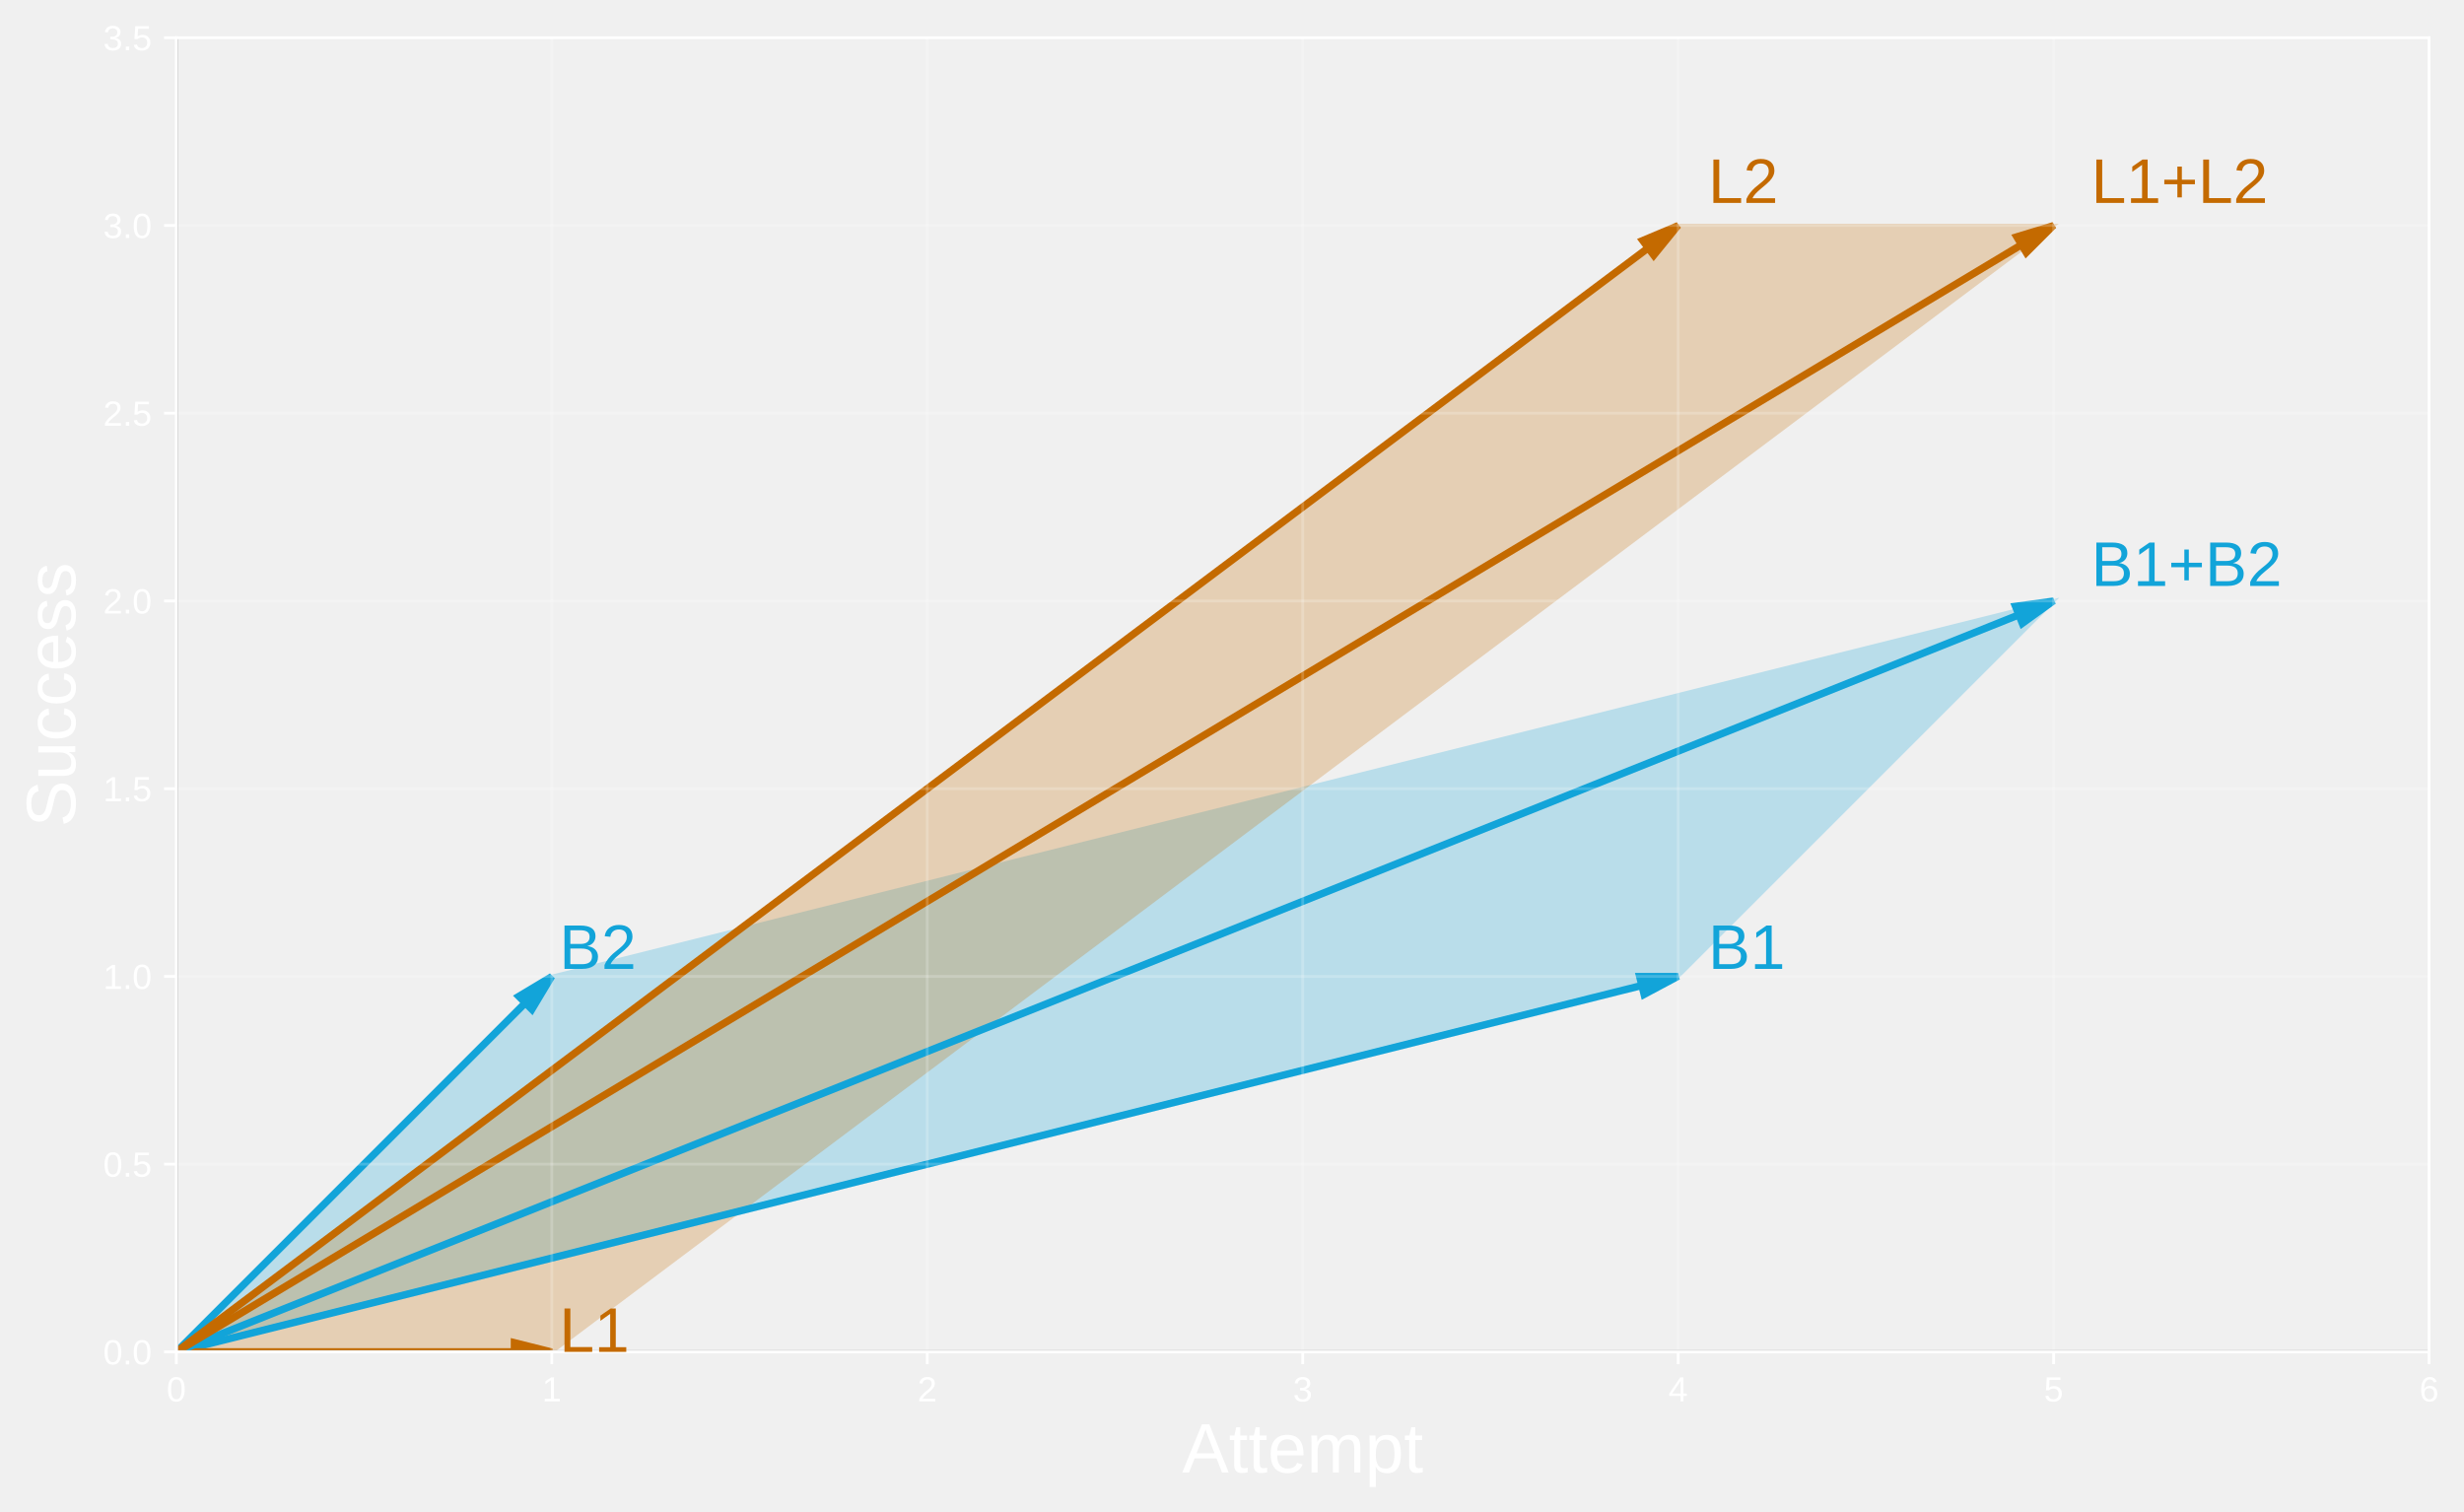
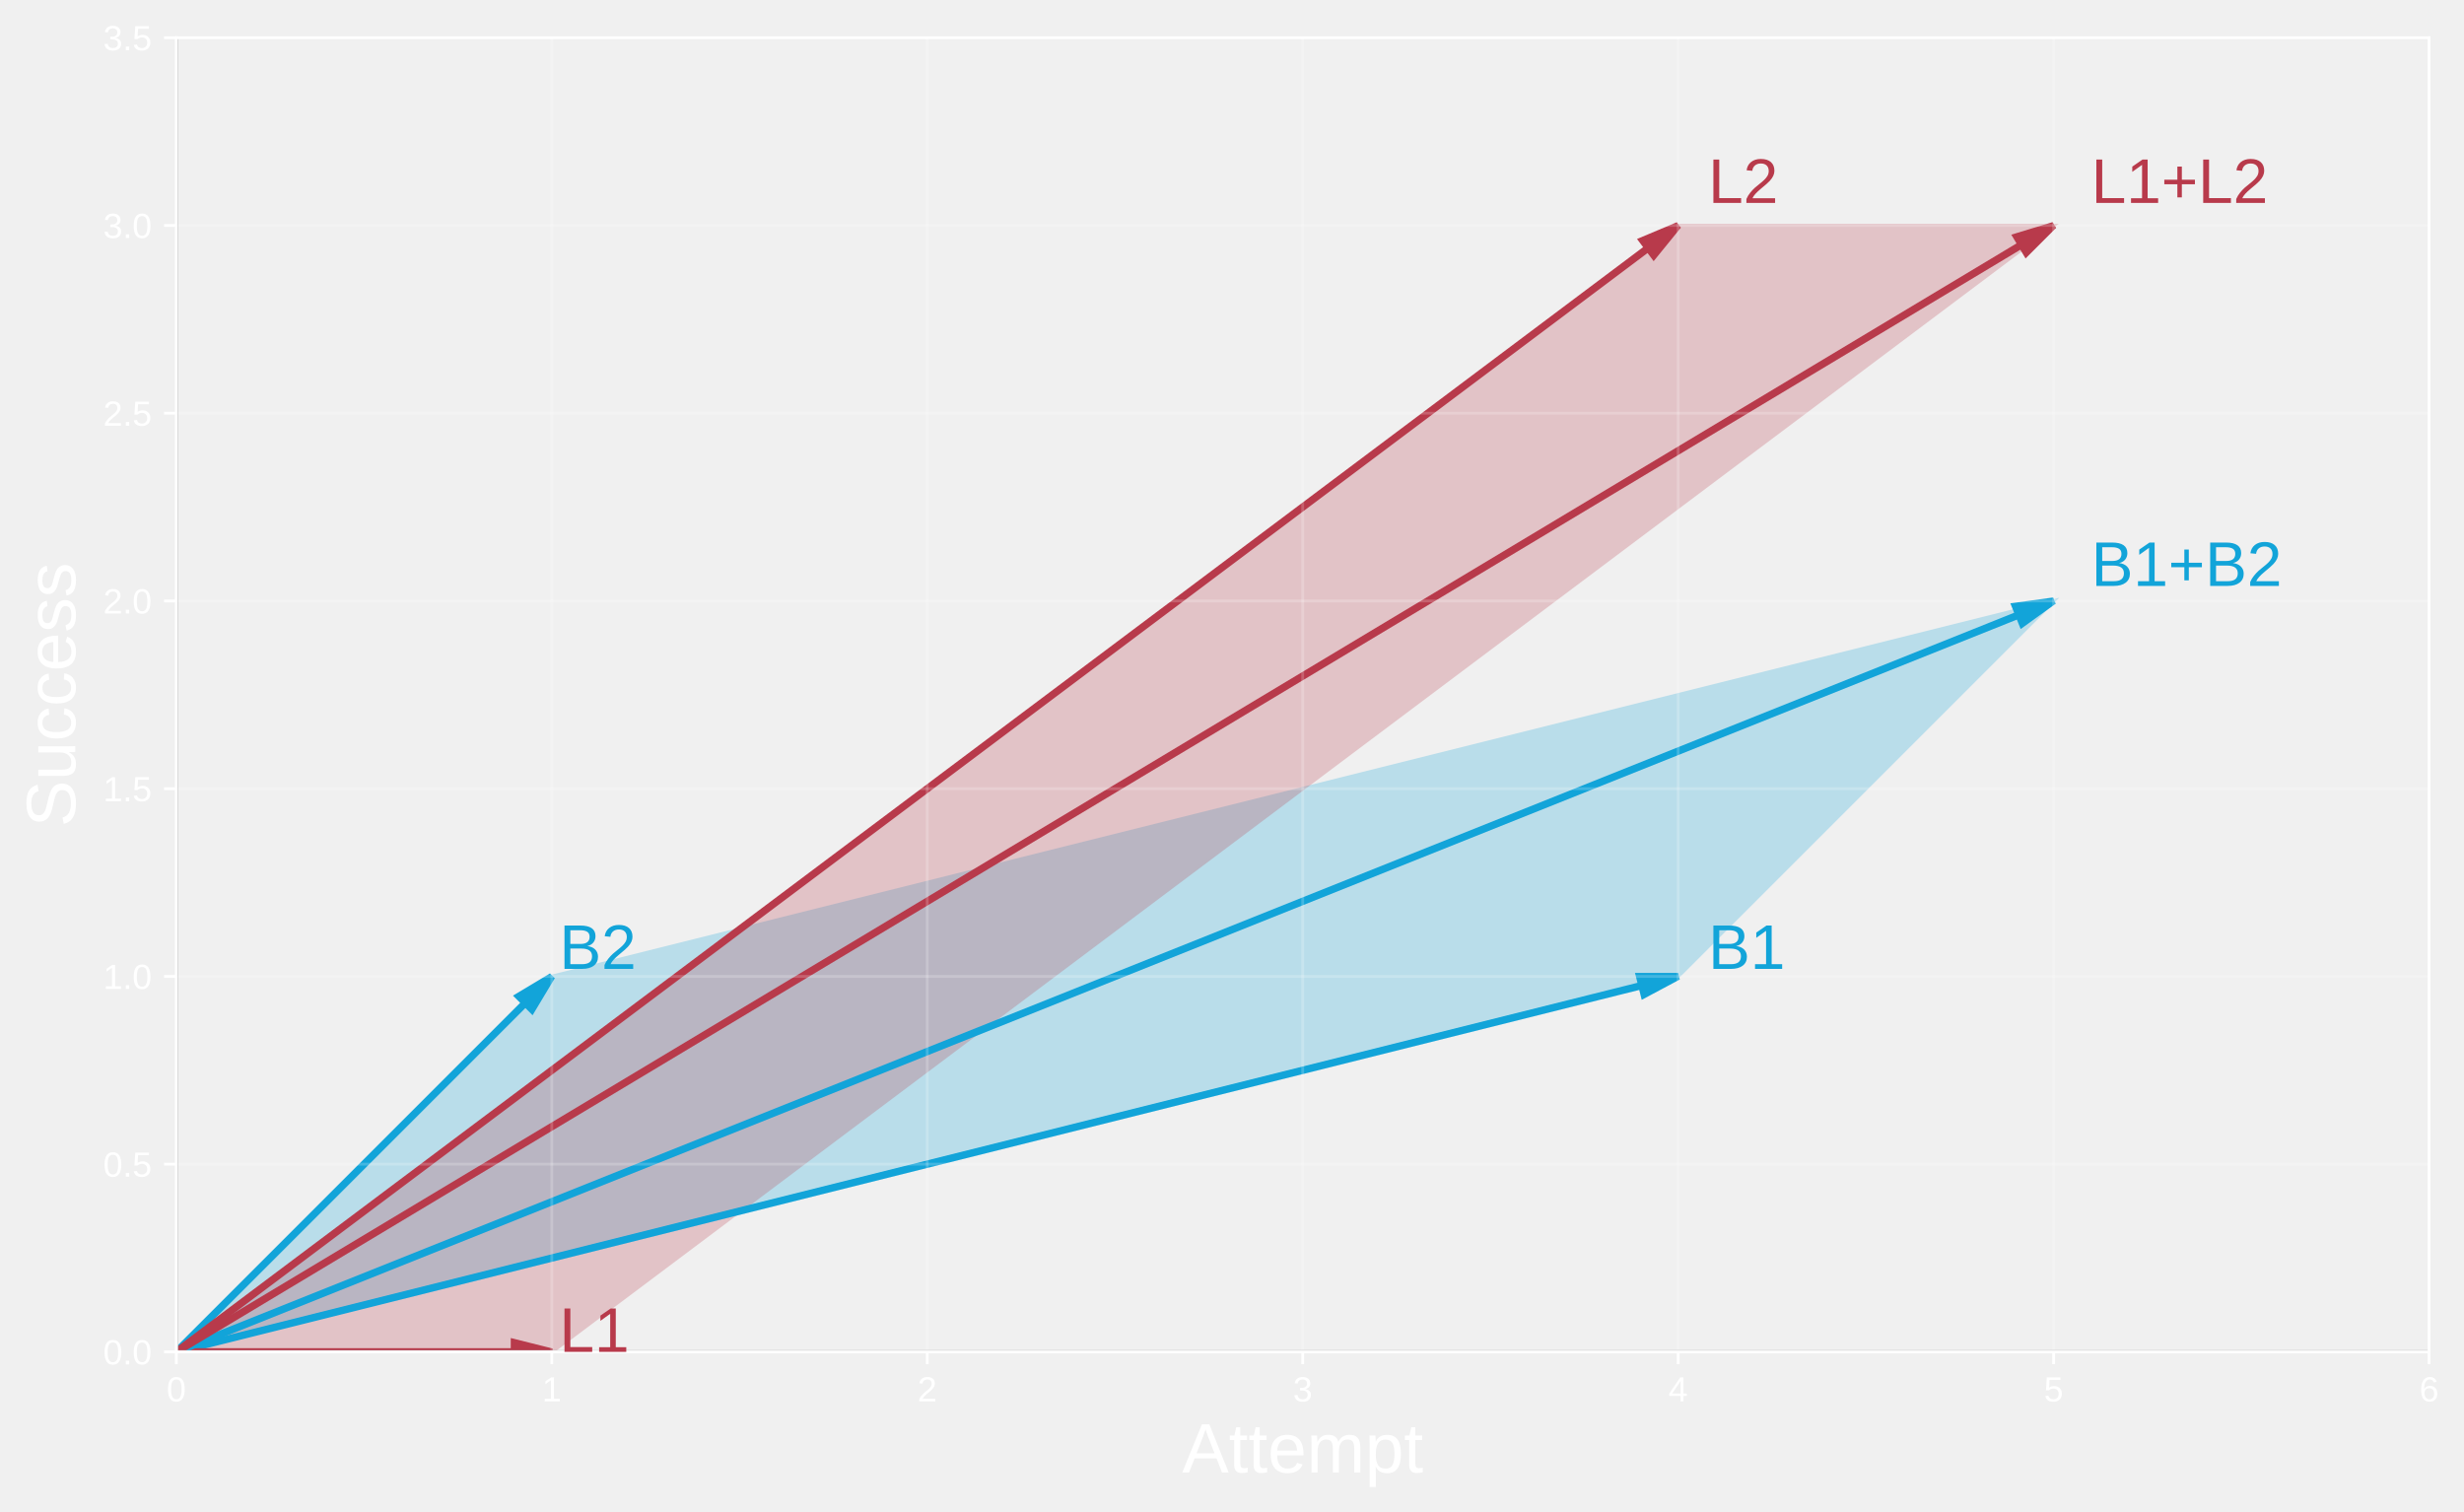
<svg xmlns="http://www.w3.org/2000/svg" xmlns:xlink="http://www.w3.org/1999/xlink" width="704.12pt" height="431.935pt" viewBox="0 0 704.12 431.935" version="1.1">
  <defs>
    <style type="text/css">*{stroke-linejoin: round; stroke-linecap: butt}</style>
  </defs>
  <g id="figure_1">
    <g id="patch_1">
      <path d="M 0 431.935  L 704.12 431.935  L 704.12 0  L 0 0  L 0 431.935  z " style="fill: none; opacity: 0" />
    </g>
    <g id="axes_1">
      <g id="patch_2">
        <path d="M 50.391 386.299  L 694.139 386.299  L 694.139 10.779  L 50.391 10.779  L 50.391 386.299  z " style="fill: none; opacity: 0" />
      </g>
      <g id="patch_3">
-         <path d="M 50.391 386.299  L 479.556 279.007  L 586.848 171.716  L 157.682 279.007  z " clip-path="url(#pc2f1189375)" style="fill: #12a4d9; opacity: 0.25; stroke: #12a4d9; stroke-linejoin: miter" />
+         <path d="M 50.391 386.299  L 479.556 279.007  L 586.848 171.716  L 157.682 279.007  z " clip-path="url(#pde4a55e0df)" style="fill: #12a4d9; opacity: 0.25; stroke: #12a4d9; stroke-linejoin: miter" />
      </g>
      <g id="patch_4">
-         <path d="M 50.391 386.299  L 157.682 386.299  L 586.848 64.425  L 479.556 64.425  z " clip-path="url(#pc2f1189375)" style="fill: #c46a00; opacity: 0.25; stroke: #c46a00; stroke-linejoin: miter" />
+         <path d="M 50.391 386.299  L 157.682 386.299  L 586.848 64.425  L 479.556 64.425  z " clip-path="url(#pde4a55e0df)" style="fill: #b83a4b; opacity: 0.25; stroke: #b83a4b; stroke-linejoin: miter" />
      </g>
      <g id="patch_5">
-         <path d="M 479.556 279.007  L 469.798 284.212  L 469.161 281.662  L 50.404 386.351  L 50.378 386.247  L 469.135 281.558  L 468.497 279.007  z " clip-path="url(#pc2f1189375)" style="fill: #12a4d9; stroke: #12a4d9; stroke-width: 2; stroke-linejoin: miter" />
+         <path d="M 479.556 279.007  L 469.798 284.212  L 469.161 281.662  L 50.404 386.351  L 50.378 386.247  L 469.135 281.558  L 468.497 279.007  z " clip-path="url(#pde4a55e0df)" style="fill: #12a4d9; stroke: #12a4d9; stroke-width: 2; stroke-linejoin: miter" />
      </g>
      <g id="patch_6">
-         <path d="M 157.682 279.007  L 151.992 288.491  L 150.133 286.632  L 50.429 386.337  L 50.353 386.261  L 150.057 286.556  L 148.199 284.697  z " clip-path="url(#pc2f1189375)" style="fill: #12a4d9; stroke: #12a4d9; stroke-width: 2; stroke-linejoin: miter" />
+         <path d="M 157.682 279.007  L 151.992 288.491  L 150.133 286.632  L 50.429 386.337  L 50.353 386.261  L 150.057 286.556  L 148.199 284.697  z " clip-path="url(#pde4a55e0df)" style="fill: #12a4d9; stroke: #12a4d9; stroke-width: 2; stroke-linejoin: miter" />
      </g>
      <g id="patch_7">
-         <path d="M 157.682 386.299  L 146.953 388.981  L 146.953 386.353  L 50.391 386.353  L 50.391 386.245  L 146.953 386.245  L 146.953 383.617  z " clip-path="url(#pc2f1189375)" style="fill: #c46a00; stroke: #c46a00; stroke-width: 2; stroke-linejoin: miter" />
+         <path d="M 157.682 386.299  L 146.953 388.981  L 146.953 386.353  L 50.391 386.353  L 50.391 386.245  L 146.953 386.245  L 146.953 383.617  z " clip-path="url(#pde4a55e0df)" style="fill: #b83a4b; stroke: #b83a4b; stroke-width: 2; stroke-linejoin: miter" />
      </g>
      <g id="patch_8">
-         <path d="M 479.556 64.425  L 472.582 73.008  L 471.005 70.905  L 50.423 386.342  L 50.358 386.256  L 470.941 70.819  L 469.364 68.716  z " clip-path="url(#pc2f1189375)" style="fill: #c46a00; stroke: #c46a00; stroke-width: 2; stroke-linejoin: miter" />
+         <path d="M 479.556 64.425  L 472.582 73.008  L 471.005 70.905  L 50.423 386.342  L 50.358 386.256  L 470.941 70.819  L 469.364 68.716  z " clip-path="url(#pde4a55e0df)" style="fill: #b83a4b; stroke: #b83a4b; stroke-width: 2; stroke-linejoin: miter" />
      </g>
      <g id="patch_9">
-         <path d="M 586.848 171.716  L 577.882 178.191  L 576.906 175.751  L 50.411 386.349  L 50.371 386.249  L 576.866 175.651  L 575.89 173.21  z " clip-path="url(#pc2f1189375)" style="fill: #12a4d9; stroke: #12a4d9; stroke-width: 2; stroke-linejoin: miter" />
+         <path d="M 586.848 171.716  L 577.882 178.191  L 576.906 175.751  L 50.411 386.349  L 50.371 386.249  L 576.866 175.651  L 575.89 173.21  z " clip-path="url(#pde4a55e0df)" style="fill: #12a4d9; stroke: #12a4d9; stroke-width: 2; stroke-linejoin: miter" />
      </g>
      <g id="patch_10">
-         <path d="M 586.848 64.425  L 579.028 72.245  L 577.675 69.991  L 50.418 386.345  L 50.363 386.253  L 577.62 69.899  L 576.268 67.645  z " clip-path="url(#pc2f1189375)" style="fill: #c46a00; stroke: #c46a00; stroke-width: 2; stroke-linejoin: miter" />
+         <path d="M 586.848 64.425  L 579.028 72.245  L 577.675 69.991  L 50.418 386.345  L 50.363 386.253  L 577.62 69.899  L 576.268 67.645  z " clip-path="url(#pde4a55e0df)" style="fill: #b83a4b; stroke: #b83a4b; stroke-width: 2; stroke-linejoin: miter" />
      </g>
      <g id="matplotlib.axis_1">
        <g id="xtick_1">
          <g id="line2d_1">
-             <path d="M 50.391 386.299  L 50.391 10.779  " clip-path="url(#pc2f1189375)" style="fill: none; stroke: #ffffff; stroke-opacity: 0.2; stroke-width: 0.8; stroke-linecap: square" />
+             <path d="M 50.391 386.299  L 50.391 10.779  " clip-path="url(#pde4a55e0df)" style="fill: none; stroke: #ffffff; stroke-opacity: 0.2; stroke-width: 0.8; stroke-linecap: square" />
          </g>
          <g id="line2d_2">
            <defs>
-               <path id="m140dcb0c76" d="M 0 0  L 0 3.5  " style="stroke: #ffffff; stroke-width: 0.8" />
+               <path id="mff3677805d" d="M 0 0  L 0 3.5  " style="stroke: #ffffff; stroke-width: 0.8" />
            </defs>
            <g>
-               <use xlink:href="#m140dcb0c76" x="50.391" y="386.299" style="fill: #ffffff; stroke: #ffffff; stroke-width: 0.8" />
+               <use xlink:href="#mff3677805d" x="50.391" y="386.299" style="fill: #ffffff; stroke: #ffffff; stroke-width: 0.8" />
            </g>
          </g>
          <g id="text_1">
            <text style="fill: #ffffff; font: 10px 'Arial'; text-anchor: middle" x="50.391" y="400.457" transform="rotate(-0, 50.39062, 400.4567)">0</text>
          </g>
        </g>
        <g id="xtick_2">
          <g id="line2d_3">
-             <path d="M 157.682 386.299  L 157.682 10.779  " clip-path="url(#pc2f1189375)" style="fill: none; stroke: #ffffff; stroke-opacity: 0.2; stroke-width: 0.8; stroke-linecap: square" />
+             <path d="M 157.682 386.299  L 157.682 10.779  " clip-path="url(#pde4a55e0df)" style="fill: none; stroke: #ffffff; stroke-opacity: 0.2; stroke-width: 0.8; stroke-linecap: square" />
          </g>
          <g id="line2d_4">
            <g>
-               <use xlink:href="#m140dcb0c76" x="157.682" y="386.299" style="fill: #ffffff; stroke: #ffffff; stroke-width: 0.8" />
+               <use xlink:href="#mff3677805d" x="157.682" y="386.299" style="fill: #ffffff; stroke: #ffffff; stroke-width: 0.8" />
            </g>
          </g>
          <g id="text_2">
            <text style="fill: #ffffff; font: 10px 'Arial'; text-anchor: middle" x="157.682" y="400.457" transform="rotate(-0, 157.6821, 400.4567)">1</text>
          </g>
        </g>
        <g id="xtick_3">
          <g id="line2d_5">
-             <path d="M 264.973 386.299  L 264.973 10.779  " clip-path="url(#pc2f1189375)" style="fill: none; stroke: #ffffff; stroke-opacity: 0.2; stroke-width: 0.8; stroke-linecap: square" />
+             <path d="M 264.973 386.299  L 264.973 10.779  " clip-path="url(#pde4a55e0df)" style="fill: none; stroke: #ffffff; stroke-opacity: 0.2; stroke-width: 0.8; stroke-linecap: square" />
          </g>
          <g id="line2d_6">
            <g>
-               <use xlink:href="#m140dcb0c76" x="264.973" y="386.299" style="fill: #ffffff; stroke: #ffffff; stroke-width: 0.8" />
+               <use xlink:href="#mff3677805d" x="264.973" y="386.299" style="fill: #ffffff; stroke: #ffffff; stroke-width: 0.8" />
            </g>
          </g>
          <g id="text_3">
            <text style="fill: #ffffff; font: 10px 'Arial'; text-anchor: middle" x="264.973" y="400.457" transform="rotate(-0, 264.9735, 400.4567)">2</text>
          </g>
        </g>
        <g id="xtick_4">
          <g id="line2d_7">
-             <path d="M 372.265 386.299  L 372.265 10.779  " clip-path="url(#pc2f1189375)" style="fill: none; stroke: #ffffff; stroke-opacity: 0.2; stroke-width: 0.8; stroke-linecap: square" />
+             <path d="M 372.265 386.299  L 372.265 10.779  " clip-path="url(#pde4a55e0df)" style="fill: none; stroke: #ffffff; stroke-opacity: 0.2; stroke-width: 0.8; stroke-linecap: square" />
          </g>
          <g id="line2d_8">
            <g>
-               <use xlink:href="#m140dcb0c76" x="372.265" y="386.299" style="fill: #ffffff; stroke: #ffffff; stroke-width: 0.8" />
+               <use xlink:href="#mff3677805d" x="372.265" y="386.299" style="fill: #ffffff; stroke: #ffffff; stroke-width: 0.8" />
            </g>
          </g>
          <g id="text_4">
            <text style="fill: #ffffff; font: 10px 'Arial'; text-anchor: middle" x="372.265" y="400.457" transform="rotate(-0, 372.2649, 400.4567)">3</text>
          </g>
        </g>
        <g id="xtick_5">
          <g id="line2d_9">
-             <path d="M 479.556 386.299  L 479.556 10.779  " clip-path="url(#pc2f1189375)" style="fill: none; stroke: #ffffff; stroke-opacity: 0.2; stroke-width: 0.8; stroke-linecap: square" />
+             <path d="M 479.556 386.299  L 479.556 10.779  " clip-path="url(#pde4a55e0df)" style="fill: none; stroke: #ffffff; stroke-opacity: 0.2; stroke-width: 0.8; stroke-linecap: square" />
          </g>
          <g id="line2d_10">
            <g>
-               <use xlink:href="#m140dcb0c76" x="479.556" y="386.299" style="fill: #ffffff; stroke: #ffffff; stroke-width: 0.8" />
+               <use xlink:href="#mff3677805d" x="479.556" y="386.299" style="fill: #ffffff; stroke: #ffffff; stroke-width: 0.8" />
            </g>
          </g>
          <g id="text_5">
            <text style="fill: #ffffff; font: 10px 'Arial'; text-anchor: middle" x="479.556" y="400.457" transform="rotate(-0, 479.5563, 400.4567)">4</text>
          </g>
        </g>
        <g id="xtick_6">
          <g id="line2d_11">
-             <path d="M 586.848 386.299  L 586.848 10.779  " clip-path="url(#pc2f1189375)" style="fill: none; stroke: #ffffff; stroke-opacity: 0.2; stroke-width: 0.8; stroke-linecap: square" />
+             <path d="M 586.848 386.299  L 586.848 10.779  " clip-path="url(#pde4a55e0df)" style="fill: none; stroke: #ffffff; stroke-opacity: 0.2; stroke-width: 0.8; stroke-linecap: square" />
          </g>
          <g id="line2d_12">
            <g>
-               <use xlink:href="#m140dcb0c76" x="586.848" y="386.299" style="fill: #ffffff; stroke: #ffffff; stroke-width: 0.8" />
+               <use xlink:href="#mff3677805d" x="586.848" y="386.299" style="fill: #ffffff; stroke: #ffffff; stroke-width: 0.8" />
            </g>
          </g>
          <g id="text_6">
            <text style="fill: #ffffff; font: 10px 'Arial'; text-anchor: middle" x="586.848" y="400.457" transform="rotate(-0, 586.8478, 400.4567)">5</text>
          </g>
        </g>
        <g id="xtick_7">
          <g id="line2d_13">
-             <path d="M 694.139 386.299  L 694.139 10.779  " clip-path="url(#pc2f1189375)" style="fill: none; stroke: #ffffff; stroke-opacity: 0.2; stroke-width: 0.8; stroke-linecap: square" />
+             <path d="M 694.139 386.299  L 694.139 10.779  " clip-path="url(#pde4a55e0df)" style="fill: none; stroke: #ffffff; stroke-opacity: 0.2; stroke-width: 0.8; stroke-linecap: square" />
          </g>
          <g id="line2d_14">
            <g>
-               <use xlink:href="#m140dcb0c76" x="694.139" y="386.299" style="fill: #ffffff; stroke: #ffffff; stroke-width: 0.8" />
+               <use xlink:href="#mff3677805d" x="694.139" y="386.299" style="fill: #ffffff; stroke: #ffffff; stroke-width: 0.8" />
            </g>
          </g>
          <g id="text_7">
            <text style="fill: #ffffff; font: 10px 'Arial'; text-anchor: middle" x="694.139" y="400.457" transform="rotate(-0, 694.1392, 400.4567)">6</text>
          </g>
        </g>
        <g id="text_8">
          <text style="fill: #ffffff; font: 20px 'Arial'; text-anchor: middle" x="372.265" y="420.76" transform="rotate(-0, 372.2649, 420.7598)">Attempt</text>
        </g>
      </g>
      <g id="matplotlib.axis_2">
        <g id="ytick_1">
          <g id="line2d_15">
-             <path d="M 50.391 386.299  L 694.139 386.299  " clip-path="url(#pc2f1189375)" style="fill: none; stroke: #ffffff; stroke-opacity: 0.2; stroke-width: 0.8; stroke-linecap: square" />
+             <path d="M 50.391 386.299  L 694.139 386.299  " clip-path="url(#pde4a55e0df)" style="fill: none; stroke: #ffffff; stroke-opacity: 0.2; stroke-width: 0.8; stroke-linecap: square" />
          </g>
          <g id="line2d_16">
            <defs>
-               <path id="m35635d2b42" d="M 0 0  L -3.5 0  " style="stroke: #ffffff; stroke-width: 0.8" />
+               <path id="m09e50d0da2" d="M 0 0  L -3.5 0  " style="stroke: #ffffff; stroke-width: 0.8" />
            </defs>
            <g>
-               <use xlink:href="#m35635d2b42" x="50.391" y="386.299" style="fill: #ffffff; stroke: #ffffff; stroke-width: 0.8" />
+               <use xlink:href="#m09e50d0da2" x="50.391" y="386.299" style="fill: #ffffff; stroke: #ffffff; stroke-width: 0.8" />
            </g>
          </g>
          <g id="text_9">
            <text style="fill: #ffffff; font: 10px 'Arial'; text-anchor: end" x="43.391" y="389.878" transform="rotate(-0, 43.39062, 389.8778)">0.0</text>
          </g>
        </g>
        <g id="ytick_2">
          <g id="line2d_17">
-             <path d="M 50.391 332.653  L 694.139 332.653  " clip-path="url(#pc2f1189375)" style="fill: none; stroke: #ffffff; stroke-opacity: 0.2; stroke-width: 0.8; stroke-linecap: square" />
+             <path d="M 50.391 332.653  L 694.139 332.653  " clip-path="url(#pde4a55e0df)" style="fill: none; stroke: #ffffff; stroke-opacity: 0.2; stroke-width: 0.8; stroke-linecap: square" />
          </g>
          <g id="line2d_18">
            <g>
-               <use xlink:href="#m35635d2b42" x="50.391" y="332.653" style="fill: #ffffff; stroke: #ffffff; stroke-width: 0.8" />
+               <use xlink:href="#m09e50d0da2" x="50.391" y="332.653" style="fill: #ffffff; stroke: #ffffff; stroke-width: 0.8" />
            </g>
          </g>
          <g id="text_10">
            <text style="fill: #ffffff; font: 10px 'Arial'; text-anchor: end" x="43.391" y="336.232" transform="rotate(-0, 43.39062, 336.2321)">0.5</text>
          </g>
        </g>
        <g id="ytick_3">
          <g id="line2d_19">
-             <path d="M 50.391 279.007  L 694.139 279.007  " clip-path="url(#pc2f1189375)" style="fill: none; stroke: #ffffff; stroke-opacity: 0.2; stroke-width: 0.8; stroke-linecap: square" />
+             <path d="M 50.391 279.007  L 694.139 279.007  " clip-path="url(#pde4a55e0df)" style="fill: none; stroke: #ffffff; stroke-opacity: 0.2; stroke-width: 0.8; stroke-linecap: square" />
          </g>
          <g id="line2d_20">
            <g>
-               <use xlink:href="#m35635d2b42" x="50.391" y="279.007" style="fill: #ffffff; stroke: #ffffff; stroke-width: 0.8" />
+               <use xlink:href="#m09e50d0da2" x="50.391" y="279.007" style="fill: #ffffff; stroke: #ffffff; stroke-width: 0.8" />
            </g>
          </g>
          <g id="text_11">
            <text style="fill: #ffffff; font: 10px 'Arial'; text-anchor: end" x="43.391" y="282.586" transform="rotate(-0, 43.39062, 282.5864)">1.0</text>
          </g>
        </g>
        <g id="ytick_4">
          <g id="line2d_21">
-             <path d="M 50.391 225.362  L 694.139 225.362  " clip-path="url(#pc2f1189375)" style="fill: none; stroke: #ffffff; stroke-opacity: 0.2; stroke-width: 0.8; stroke-linecap: square" />
+             <path d="M 50.391 225.362  L 694.139 225.362  " clip-path="url(#pde4a55e0df)" style="fill: none; stroke: #ffffff; stroke-opacity: 0.2; stroke-width: 0.8; stroke-linecap: square" />
          </g>
          <g id="line2d_22">
            <g>
-               <use xlink:href="#m35635d2b42" x="50.391" y="225.362" style="fill: #ffffff; stroke: #ffffff; stroke-width: 0.8" />
+               <use xlink:href="#m09e50d0da2" x="50.391" y="225.362" style="fill: #ffffff; stroke: #ffffff; stroke-width: 0.8" />
            </g>
          </g>
          <g id="text_12">
            <text style="fill: #ffffff; font: 10px 'Arial'; text-anchor: end" x="43.391" y="228.941" transform="rotate(-0, 43.39062, 228.9407)">1.5</text>
          </g>
        </g>
        <g id="ytick_5">
          <g id="line2d_23">
-             <path d="M 50.391 171.716  L 694.139 171.716  " clip-path="url(#pc2f1189375)" style="fill: none; stroke: #ffffff; stroke-opacity: 0.2; stroke-width: 0.8; stroke-linecap: square" />
+             <path d="M 50.391 171.716  L 694.139 171.716  " clip-path="url(#pde4a55e0df)" style="fill: none; stroke: #ffffff; stroke-opacity: 0.2; stroke-width: 0.8; stroke-linecap: square" />
          </g>
          <g id="line2d_24">
            <g>
-               <use xlink:href="#m35635d2b42" x="50.391" y="171.716" style="fill: #ffffff; stroke: #ffffff; stroke-width: 0.8" />
+               <use xlink:href="#m09e50d0da2" x="50.391" y="171.716" style="fill: #ffffff; stroke: #ffffff; stroke-width: 0.8" />
            </g>
          </g>
          <g id="text_13">
            <text style="fill: #ffffff; font: 10px 'Arial'; text-anchor: end" x="43.391" y="175.295" transform="rotate(-0, 43.39062, 175.295)">2.0</text>
          </g>
        </g>
        <g id="ytick_6">
          <g id="line2d_25">
-             <path d="M 50.391 118.07  L 694.139 118.07  " clip-path="url(#pc2f1189375)" style="fill: none; stroke: #ffffff; stroke-opacity: 0.2; stroke-width: 0.8; stroke-linecap: square" />
+             <path d="M 50.391 118.07  L 694.139 118.07  " clip-path="url(#pde4a55e0df)" style="fill: none; stroke: #ffffff; stroke-opacity: 0.2; stroke-width: 0.8; stroke-linecap: square" />
          </g>
          <g id="line2d_26">
            <g>
-               <use xlink:href="#m35635d2b42" x="50.391" y="118.07" style="fill: #ffffff; stroke: #ffffff; stroke-width: 0.8" />
+               <use xlink:href="#m09e50d0da2" x="50.391" y="118.07" style="fill: #ffffff; stroke: #ffffff; stroke-width: 0.8" />
            </g>
          </g>
          <g id="text_14">
            <text style="fill: #ffffff; font: 10px 'Arial'; text-anchor: end" x="43.391" y="121.649" transform="rotate(-0, 43.39062, 121.6492)">2.5</text>
          </g>
        </g>
        <g id="ytick_7">
          <g id="line2d_27">
-             <path d="M 50.391 64.425  L 694.139 64.425  " clip-path="url(#pc2f1189375)" style="fill: none; stroke: #ffffff; stroke-opacity: 0.2; stroke-width: 0.8; stroke-linecap: square" />
+             <path d="M 50.391 64.425  L 694.139 64.425  " clip-path="url(#pde4a55e0df)" style="fill: none; stroke: #ffffff; stroke-opacity: 0.2; stroke-width: 0.8; stroke-linecap: square" />
          </g>
          <g id="line2d_28">
            <g>
-               <use xlink:href="#m35635d2b42" x="50.391" y="64.425" style="fill: #ffffff; stroke: #ffffff; stroke-width: 0.8" />
+               <use xlink:href="#m09e50d0da2" x="50.391" y="64.425" style="fill: #ffffff; stroke: #ffffff; stroke-width: 0.8" />
            </g>
          </g>
          <g id="text_15">
            <text style="fill: #ffffff; font: 10px 'Arial'; text-anchor: end" x="43.391" y="68.004" transform="rotate(-0, 43.39062, 68.00353)">3.0</text>
          </g>
        </g>
        <g id="ytick_8">
          <g id="line2d_29">
-             <path d="M 50.391 10.779  L 694.139 10.779  " clip-path="url(#pc2f1189375)" style="fill: none; stroke: #ffffff; stroke-opacity: 0.2; stroke-width: 0.8; stroke-linecap: square" />
+             <path d="M 50.391 10.779  L 694.139 10.779  " clip-path="url(#pde4a55e0df)" style="fill: none; stroke: #ffffff; stroke-opacity: 0.2; stroke-width: 0.8; stroke-linecap: square" />
          </g>
          <g id="line2d_30">
            <g>
-               <use xlink:href="#m35635d2b42" x="50.391" y="10.779" style="fill: #ffffff; stroke: #ffffff; stroke-width: 0.8" />
+               <use xlink:href="#m09e50d0da2" x="50.391" y="10.779" style="fill: #ffffff; stroke: #ffffff; stroke-width: 0.8" />
            </g>
          </g>
          <g id="text_16">
            <text style="fill: #ffffff; font: 10px 'Arial'; text-anchor: end" x="43.391" y="14.358" transform="rotate(-0, 43.39062, 14.35781)">3.5</text>
          </g>
        </g>
        <g id="text_17">
          <text style="fill: #ffffff; font: 20px 'Arial'; text-anchor: middle" x="21.516" y="198.539" transform="rotate(-90, 21.51562, 198.5389)">Success</text>
        </g>
      </g>
      <g id="line2d_31">
-         <path d="M 50.391 386.299  L 694.139 386.299  " clip-path="url(#pc2f1189375)" style="fill: none; stroke: #b2b2b2; stroke-linecap: square" />
+         <path d="M 50.391 386.299  L 694.139 386.299  " clip-path="url(#pde4a55e0df)" style="fill: none; stroke: #b2b2b2; stroke-linecap: square" />
      </g>
      <g id="line2d_32">
-         <path d="M 50.391 386.299  L 50.391 10.779  " clip-path="url(#pc2f1189375)" style="fill: none; stroke: #b2b2b2; stroke-linecap: square" />
+         <path d="M 50.391 386.299  L 50.391 10.779  " clip-path="url(#pde4a55e0df)" style="fill: none; stroke: #b2b2b2; stroke-linecap: square" />
      </g>
      <g id="patch_11">
        <path d="M 50.391 386.299  L 50.391 10.779  " style="fill: none; stroke: #ffffff; stroke-width: 0.8; stroke-linejoin: miter; stroke-linecap: square" />
      </g>
      <g id="patch_12">
        <path d="M 694.139 386.299  L 694.139 10.779  " style="fill: none; stroke: #ffffff; stroke-width: 0.8; stroke-linejoin: miter; stroke-linecap: square" />
      </g>
      <g id="patch_13">
        <path d="M 50.391 386.299  L 694.139 386.299  " style="fill: none; stroke: #ffffff; stroke-width: 0.8; stroke-linejoin: miter; stroke-linecap: square" />
      </g>
      <g id="patch_14">
        <path d="M 50.391 10.779  L 694.139 10.779  " style="fill: none; stroke: #ffffff; stroke-width: 0.8; stroke-linejoin: miter; stroke-linecap: square" />
      </g>
      <g id="text_18">
        <text style="fill: #12a4d9; font: 18px 'Arial'; text-anchor: start" x="488.14" y="276.862" transform="rotate(-0, 488.1397, 276.8616)">B1</text>
      </g>
      <g id="text_19">
        <text style="fill: #12a4d9; font: 18px 'Arial'; text-anchor: start" x="159.828" y="276.862" transform="rotate(-0, 159.8279, 276.8616)">B2</text>
      </g>
      <g id="text_20">
-         <text style="fill: #c46a00; font: 18px 'Arial'; text-anchor: start" x="159.828" y="386.299" transform="rotate(-0, 159.8279, 386.2989)">L1</text>
+         <text style="fill: #b83a4b; font: 18px 'Arial'; text-anchor: start" x="159.828" y="386.299" transform="rotate(-0, 159.8279, 386.2989)">L1</text>
      </g>
      <g id="text_21">
-         <text style="fill: #c46a00; font: 18px 'Arial'; text-anchor: start" x="488.14" y="57.987" transform="rotate(-0, 488.1397, 57.98714)">L2</text>
+         <text style="fill: #b83a4b; font: 18px 'Arial'; text-anchor: start" x="488.14" y="57.987" transform="rotate(-0, 488.1397, 57.98714)">L2</text>
      </g>
      <g id="text_22">
        <text style="fill: #12a4d9; font: 18px 'Arial'; text-anchor: start" x="597.577" y="167.424" transform="rotate(-0, 597.5769, 167.4244)">B1+B2</text>
      </g>
      <g id="text_23">
-         <text style="fill: #c46a00; font: 18px 'Arial'; text-anchor: start" x="597.577" y="57.987" transform="rotate(-0, 597.5769, 57.98714)">L1+L2</text>
+         <text style="fill: #b83a4b; font: 18px 'Arial'; text-anchor: start" x="597.577" y="57.987" transform="rotate(-0, 597.5769, 57.98714)">L1+L2</text>
      </g>
    </g>
  </g>
  <defs>
-     <clipPath id="pc2f1189375">
+     <clipPath id="pde4a55e0df">
      <rect x="50.391" y="10.779" width="643.749" height="375.52" />
    </clipPath>
  </defs>
</svg>
